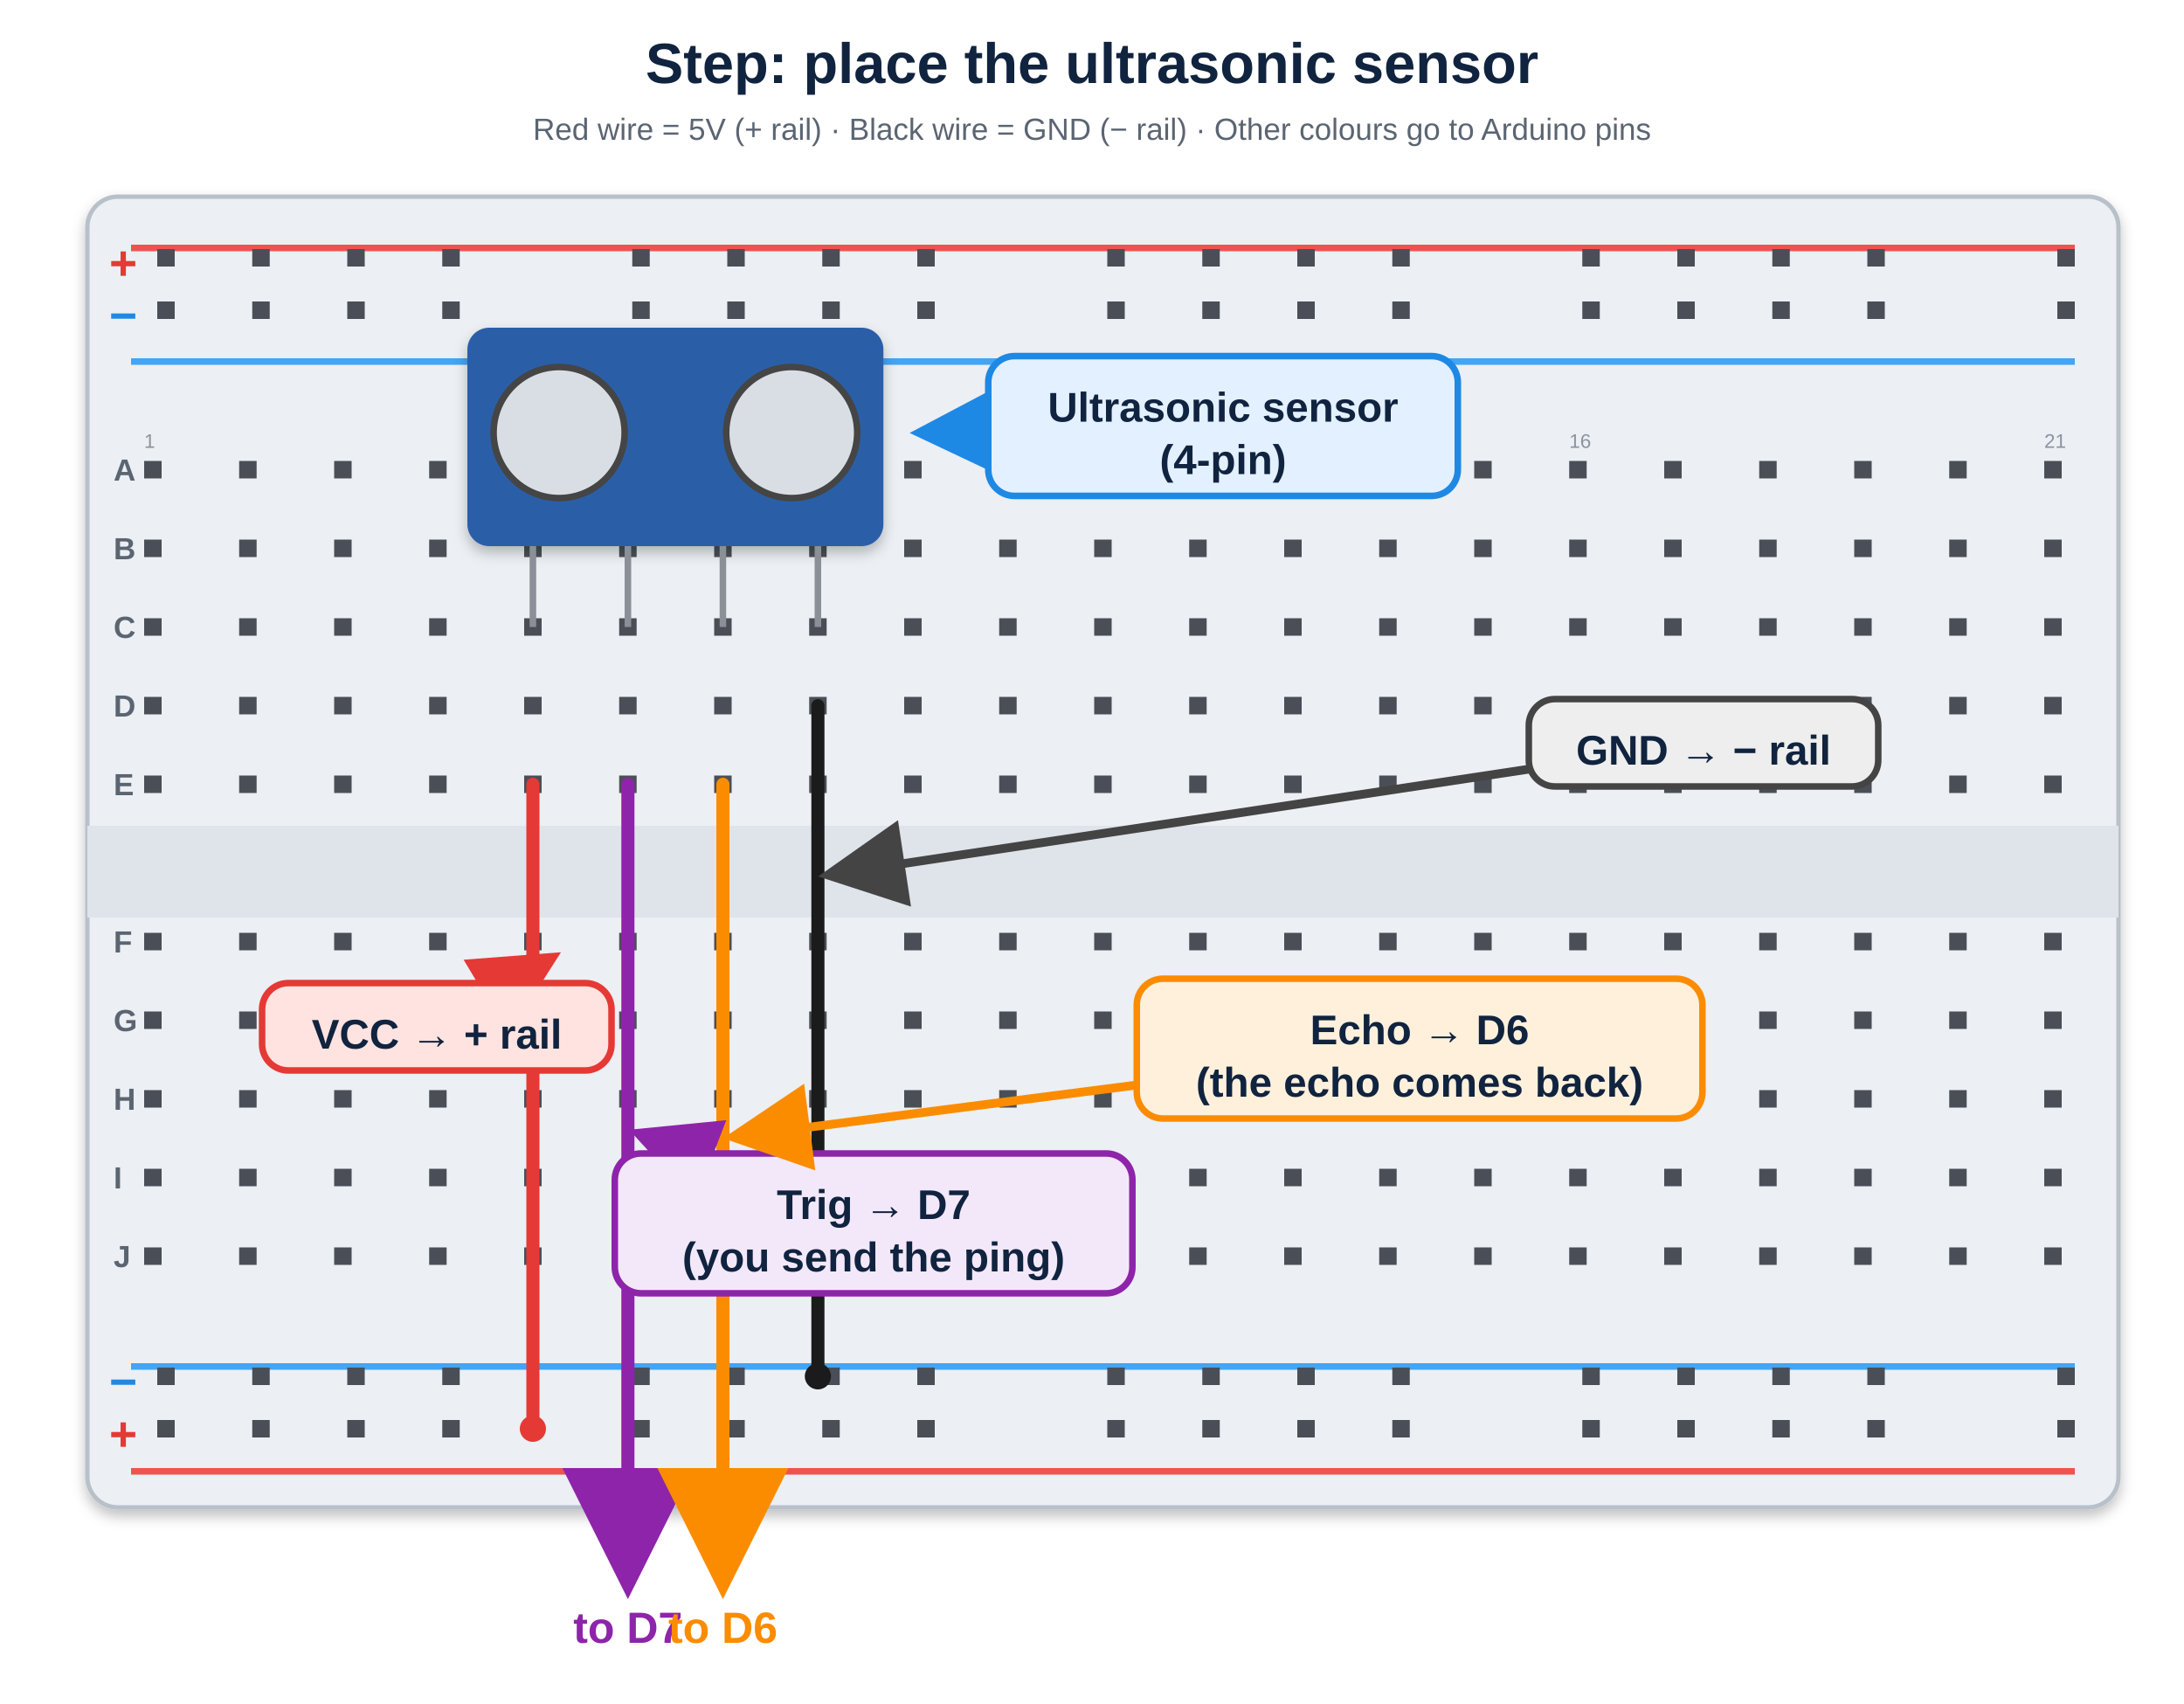
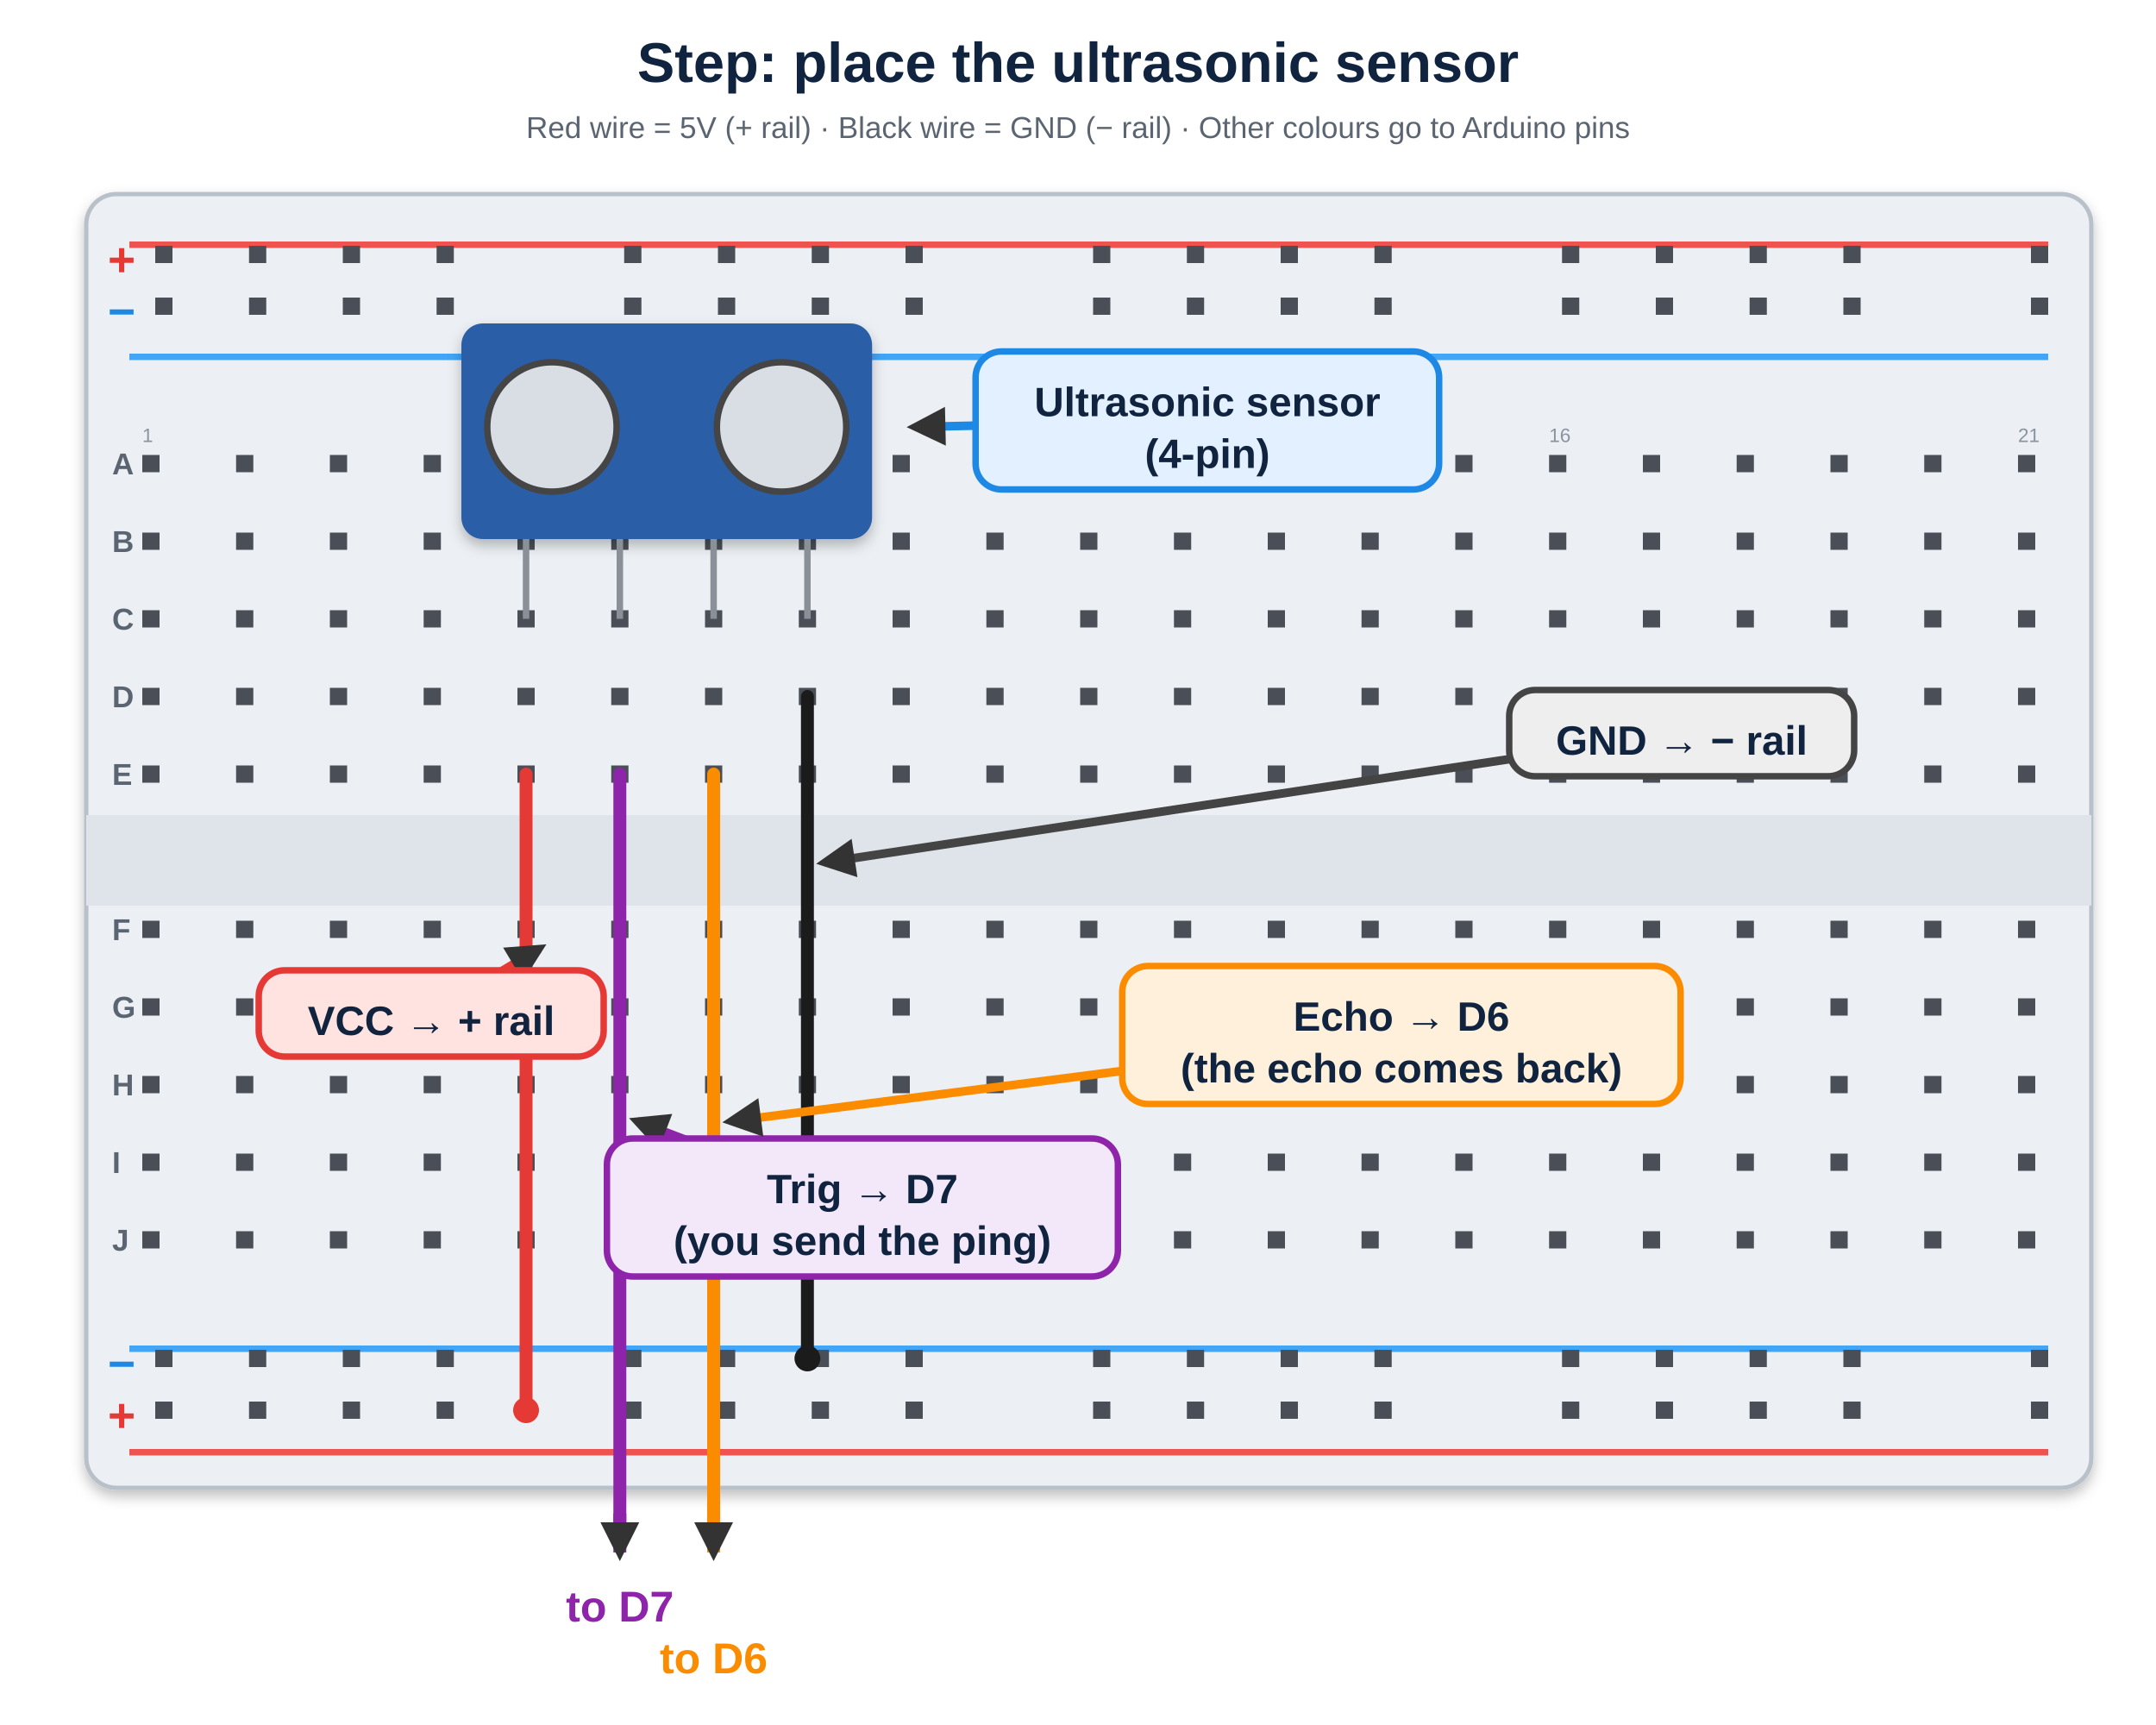
- <svg xmlns="http://www.w3.org/2000/svg" viewBox="0 0 1000 780" width="1000" height="780" font-family="Segoe UI, Arial, sans-serif">
-   <rect width="1000" height="780" fill="#fff" />
+ <svg xmlns="http://www.w3.org/2000/svg" viewBox="0 0 1000 800" width="1000" height="800" font-family="Segoe UI, Arial, sans-serif">
+   <rect width="1000" height="800" fill="#fff" />
  <text x="500" y="38" text-anchor="middle" font-size="26" font-weight="800" fill="#10233f">Step: place the ultrasonic sensor</text>
  <text x="500" y="64" text-anchor="middle" font-size="14" fill="#5b6572">Red wire = 5V (+ rail) · Black wire = GND (− rail) · Other colours go to Arduino pins</text>
  <defs>
-     <marker id="ar" markerWidth="10" markerHeight="10" refX="8" refY="5" orient="auto">
-       <path d="M0 0 L10 5 L0 10 Z" fill="context-stroke" />
+     <marker id="ar" markerUnits="userSpaceOnUse" markerWidth="18" markerHeight="18" refX="14" refY="9" orient="auto">
+       <path d="M0 0 L18 9 L0 18 Z" fill="#333" />
    </marker>
    <filter id="sh">
      <feDropShadow dx="0" dy="3" stdDeviation="3" flood-opacity=".25" />
    </filter>
  </defs>
  <rect x="40" y="90" width="930" height="600" rx="14" fill="#eceff3" stroke="#b8c0ca" stroke-width="2" filter="url(#sh)" />
  <rect x="40" y="378" width="930" height="42" fill="#dfe4ea" />
  <rect x="60" y="112" width="890" height="3" fill="#ef5350" />
  <rect x="60" y="164" width="890" height="3" fill="#42a5f5" />
  <rect x="60" y="624" width="890" height="3" fill="#42a5f5" />
  <rect x="60" y="672" width="890" height="3" fill="#ef5350" />
  <text x="50" y="128" font-size="22" font-weight="700" fill="#e53935">+</text>
  <text x="50" y="152" font-size="22" font-weight="700" fill="#1e88e5">−</text>
  <text x="50" y="640" font-size="22" font-weight="700" fill="#1e88e5">−</text>
  <text x="50" y="664" font-size="22" font-weight="700" fill="#e53935">+</text>
  <rect x="66" y="211" width="8" height="8" fill="#4a4f57" />
  <rect x="66" y="247" width="8" height="8" fill="#4a4f57" />
  <rect x="66" y="283" width="8" height="8" fill="#4a4f57" />
  <rect x="66" y="319" width="8" height="8" fill="#4a4f57" />
  <rect x="66" y="355" width="8" height="8" fill="#4a4f57" />
  <rect x="66" y="427" width="8" height="8" fill="#4a4f57" />
  <rect x="66" y="463" width="8" height="8" fill="#4a4f57" />
  <rect x="66" y="499" width="8" height="8" fill="#4a4f57" />
  <rect x="66" y="535" width="8" height="8" fill="#4a4f57" />
  <rect x="66" y="571" width="8" height="8" fill="#4a4f57" />
  <rect x="72" y="114" width="8" height="8" fill="#4a4f57" />
  <rect x="72" y="138" width="8" height="8" fill="#4a4f57" />
  <rect x="72" y="626" width="8" height="8" fill="#4a4f57" />
  <rect x="72" y="650" width="8" height="8" fill="#4a4f57" />
  <rect x="109.5" y="211" width="8" height="8" fill="#4a4f57" />
  <rect x="109.5" y="247" width="8" height="8" fill="#4a4f57" />
  <rect x="109.5" y="283" width="8" height="8" fill="#4a4f57" />
  <rect x="109.5" y="319" width="8" height="8" fill="#4a4f57" />
  <rect x="109.5" y="355" width="8" height="8" fill="#4a4f57" />
  <rect x="109.5" y="427" width="8" height="8" fill="#4a4f57" />
  <rect x="109.5" y="463" width="8" height="8" fill="#4a4f57" />
  <rect x="109.5" y="499" width="8" height="8" fill="#4a4f57" />
  <rect x="109.5" y="535" width="8" height="8" fill="#4a4f57" />
  <rect x="109.5" y="571" width="8" height="8" fill="#4a4f57" />
  <rect x="115.5" y="114" width="8" height="8" fill="#4a4f57" />
  <rect x="115.5" y="138" width="8" height="8" fill="#4a4f57" />
  <rect x="115.5" y="626" width="8" height="8" fill="#4a4f57" />
  <rect x="115.5" y="650" width="8" height="8" fill="#4a4f57" />
  <rect x="153" y="211" width="8" height="8" fill="#4a4f57" />
  <rect x="153" y="247" width="8" height="8" fill="#4a4f57" />
  <rect x="153" y="283" width="8" height="8" fill="#4a4f57" />
  <rect x="153" y="319" width="8" height="8" fill="#4a4f57" />
  <rect x="153" y="355" width="8" height="8" fill="#4a4f57" />
  <rect x="153" y="427" width="8" height="8" fill="#4a4f57" />
  <rect x="153" y="463" width="8" height="8" fill="#4a4f57" />
  <rect x="153" y="499" width="8" height="8" fill="#4a4f57" />
  <rect x="153" y="535" width="8" height="8" fill="#4a4f57" />
  <rect x="153" y="571" width="8" height="8" fill="#4a4f57" />
  <rect x="159" y="114" width="8" height="8" fill="#4a4f57" />
  <rect x="159" y="138" width="8" height="8" fill="#4a4f57" />
  <rect x="159" y="626" width="8" height="8" fill="#4a4f57" />
  <rect x="159" y="650" width="8" height="8" fill="#4a4f57" />
  <rect x="196.5" y="211" width="8" height="8" fill="#4a4f57" />
  <rect x="196.5" y="247" width="8" height="8" fill="#4a4f57" />
  <rect x="196.5" y="283" width="8" height="8" fill="#4a4f57" />
  <rect x="196.5" y="319" width="8" height="8" fill="#4a4f57" />
  <rect x="196.5" y="355" width="8" height="8" fill="#4a4f57" />
  <rect x="196.5" y="427" width="8" height="8" fill="#4a4f57" />
  <rect x="196.5" y="463" width="8" height="8" fill="#4a4f57" />
  <rect x="196.5" y="499" width="8" height="8" fill="#4a4f57" />
  <rect x="196.5" y="535" width="8" height="8" fill="#4a4f57" />
  <rect x="196.5" y="571" width="8" height="8" fill="#4a4f57" />
  <rect x="202.5" y="114" width="8" height="8" fill="#4a4f57" />
  <rect x="202.5" y="138" width="8" height="8" fill="#4a4f57" />
  <rect x="202.5" y="626" width="8" height="8" fill="#4a4f57" />
  <rect x="202.5" y="650" width="8" height="8" fill="#4a4f57" />
  <rect x="240" y="211" width="8" height="8" fill="#4a4f57" />
  <rect x="240" y="247" width="8" height="8" fill="#4a4f57" />
  <rect x="240" y="283" width="8" height="8" fill="#4a4f57" />
  <rect x="240" y="319" width="8" height="8" fill="#4a4f57" />
  <rect x="240" y="355" width="8" height="8" fill="#4a4f57" />
  <rect x="240" y="427" width="8" height="8" fill="#4a4f57" />
  <rect x="240" y="463" width="8" height="8" fill="#4a4f57" />
  <rect x="240" y="499" width="8" height="8" fill="#4a4f57" />
  <rect x="240" y="535" width="8" height="8" fill="#4a4f57" />
  <rect x="240" y="571" width="8" height="8" fill="#4a4f57" />
  <rect x="283.5" y="211" width="8" height="8" fill="#4a4f57" />
  <rect x="283.5" y="247" width="8" height="8" fill="#4a4f57" />
  <rect x="283.5" y="283" width="8" height="8" fill="#4a4f57" />
  <rect x="283.5" y="319" width="8" height="8" fill="#4a4f57" />
  <rect x="283.5" y="355" width="8" height="8" fill="#4a4f57" />
  <rect x="283.5" y="427" width="8" height="8" fill="#4a4f57" />
  <rect x="283.5" y="463" width="8" height="8" fill="#4a4f57" />
  <rect x="283.5" y="499" width="8" height="8" fill="#4a4f57" />
  <rect x="283.5" y="535" width="8" height="8" fill="#4a4f57" />
  <rect x="283.5" y="571" width="8" height="8" fill="#4a4f57" />
  <rect x="289.5" y="114" width="8" height="8" fill="#4a4f57" />
  <rect x="289.5" y="138" width="8" height="8" fill="#4a4f57" />
  <rect x="289.5" y="626" width="8" height="8" fill="#4a4f57" />
  <rect x="289.5" y="650" width="8" height="8" fill="#4a4f57" />
  <rect x="327" y="211" width="8" height="8" fill="#4a4f57" />
  <rect x="327" y="247" width="8" height="8" fill="#4a4f57" />
  <rect x="327" y="283" width="8" height="8" fill="#4a4f57" />
  <rect x="327" y="319" width="8" height="8" fill="#4a4f57" />
  <rect x="327" y="355" width="8" height="8" fill="#4a4f57" />
  <rect x="327" y="427" width="8" height="8" fill="#4a4f57" />
  <rect x="327" y="463" width="8" height="8" fill="#4a4f57" />
  <rect x="327" y="499" width="8" height="8" fill="#4a4f57" />
  <rect x="327" y="535" width="8" height="8" fill="#4a4f57" />
  <rect x="327" y="571" width="8" height="8" fill="#4a4f57" />
  <rect x="333" y="114" width="8" height="8" fill="#4a4f57" />
  <rect x="333" y="138" width="8" height="8" fill="#4a4f57" />
  <rect x="333" y="626" width="8" height="8" fill="#4a4f57" />
  <rect x="333" y="650" width="8" height="8" fill="#4a4f57" />
  <rect x="370.5" y="211" width="8" height="8" fill="#4a4f57" />
  <rect x="370.5" y="247" width="8" height="8" fill="#4a4f57" />
  <rect x="370.5" y="283" width="8" height="8" fill="#4a4f57" />
  <rect x="370.5" y="319" width="8" height="8" fill="#4a4f57" />
  <rect x="370.5" y="355" width="8" height="8" fill="#4a4f57" />
  <rect x="370.5" y="427" width="8" height="8" fill="#4a4f57" />
  <rect x="370.5" y="463" width="8" height="8" fill="#4a4f57" />
  <rect x="370.5" y="499" width="8" height="8" fill="#4a4f57" />
  <rect x="370.5" y="535" width="8" height="8" fill="#4a4f57" />
  <rect x="370.5" y="571" width="8" height="8" fill="#4a4f57" />
  <rect x="376.5" y="114" width="8" height="8" fill="#4a4f57" />
  <rect x="376.5" y="138" width="8" height="8" fill="#4a4f57" />
  <rect x="376.5" y="626" width="8" height="8" fill="#4a4f57" />
  <rect x="376.5" y="650" width="8" height="8" fill="#4a4f57" />
  <rect x="414" y="211" width="8" height="8" fill="#4a4f57" />
  <rect x="414" y="247" width="8" height="8" fill="#4a4f57" />
  <rect x="414" y="283" width="8" height="8" fill="#4a4f57" />
  <rect x="414" y="319" width="8" height="8" fill="#4a4f57" />
  <rect x="414" y="355" width="8" height="8" fill="#4a4f57" />
  <rect x="414" y="427" width="8" height="8" fill="#4a4f57" />
  <rect x="414" y="463" width="8" height="8" fill="#4a4f57" />
  <rect x="414" y="499" width="8" height="8" fill="#4a4f57" />
  <rect x="414" y="535" width="8" height="8" fill="#4a4f57" />
  <rect x="414" y="571" width="8" height="8" fill="#4a4f57" />
  <rect x="420" y="114" width="8" height="8" fill="#4a4f57" />
  <rect x="420" y="138" width="8" height="8" fill="#4a4f57" />
  <rect x="420" y="626" width="8" height="8" fill="#4a4f57" />
  <rect x="420" y="650" width="8" height="8" fill="#4a4f57" />
  <rect x="457.5" y="211" width="8" height="8" fill="#4a4f57" />
  <rect x="457.5" y="247" width="8" height="8" fill="#4a4f57" />
  <rect x="457.5" y="283" width="8" height="8" fill="#4a4f57" />
  <rect x="457.5" y="319" width="8" height="8" fill="#4a4f57" />
  <rect x="457.5" y="355" width="8" height="8" fill="#4a4f57" />
  <rect x="457.5" y="427" width="8" height="8" fill="#4a4f57" />
  <rect x="457.5" y="463" width="8" height="8" fill="#4a4f57" />
  <rect x="457.5" y="499" width="8" height="8" fill="#4a4f57" />
  <rect x="457.5" y="535" width="8" height="8" fill="#4a4f57" />
  <rect x="457.5" y="571" width="8" height="8" fill="#4a4f57" />
  <rect x="501" y="211" width="8" height="8" fill="#4a4f57" />
  <rect x="501" y="247" width="8" height="8" fill="#4a4f57" />
  <rect x="501" y="283" width="8" height="8" fill="#4a4f57" />
  <rect x="501" y="319" width="8" height="8" fill="#4a4f57" />
  <rect x="501" y="355" width="8" height="8" fill="#4a4f57" />
  <rect x="501" y="427" width="8" height="8" fill="#4a4f57" />
  <rect x="501" y="463" width="8" height="8" fill="#4a4f57" />
  <rect x="501" y="499" width="8" height="8" fill="#4a4f57" />
  <rect x="501" y="535" width="8" height="8" fill="#4a4f57" />
  <rect x="501" y="571" width="8" height="8" fill="#4a4f57" />
  <rect x="507" y="114" width="8" height="8" fill="#4a4f57" />
  <rect x="507" y="138" width="8" height="8" fill="#4a4f57" />
  <rect x="507" y="626" width="8" height="8" fill="#4a4f57" />
  <rect x="507" y="650" width="8" height="8" fill="#4a4f57" />
  <rect x="544.5" y="211" width="8" height="8" fill="#4a4f57" />
  <rect x="544.5" y="247" width="8" height="8" fill="#4a4f57" />
  <rect x="544.5" y="283" width="8" height="8" fill="#4a4f57" />
  <rect x="544.5" y="319" width="8" height="8" fill="#4a4f57" />
  <rect x="544.5" y="355" width="8" height="8" fill="#4a4f57" />
  <rect x="544.5" y="427" width="8" height="8" fill="#4a4f57" />
  <rect x="544.5" y="463" width="8" height="8" fill="#4a4f57" />
  <rect x="544.5" y="499" width="8" height="8" fill="#4a4f57" />
  <rect x="544.5" y="535" width="8" height="8" fill="#4a4f57" />
  <rect x="544.5" y="571" width="8" height="8" fill="#4a4f57" />
  <rect x="550.5" y="114" width="8" height="8" fill="#4a4f57" />
  <rect x="550.5" y="138" width="8" height="8" fill="#4a4f57" />
  <rect x="550.5" y="626" width="8" height="8" fill="#4a4f57" />
  <rect x="550.5" y="650" width="8" height="8" fill="#4a4f57" />
  <rect x="588" y="211" width="8" height="8" fill="#4a4f57" />
  <rect x="588" y="247" width="8" height="8" fill="#4a4f57" />
  <rect x="588" y="283" width="8" height="8" fill="#4a4f57" />
  <rect x="588" y="319" width="8" height="8" fill="#4a4f57" />
  <rect x="588" y="355" width="8" height="8" fill="#4a4f57" />
  <rect x="588" y="427" width="8" height="8" fill="#4a4f57" />
  <rect x="588" y="463" width="8" height="8" fill="#4a4f57" />
  <rect x="588" y="499" width="8" height="8" fill="#4a4f57" />
  <rect x="588" y="535" width="8" height="8" fill="#4a4f57" />
  <rect x="588" y="571" width="8" height="8" fill="#4a4f57" />
  <rect x="594" y="114" width="8" height="8" fill="#4a4f57" />
  <rect x="594" y="138" width="8" height="8" fill="#4a4f57" />
  <rect x="594" y="626" width="8" height="8" fill="#4a4f57" />
  <rect x="594" y="650" width="8" height="8" fill="#4a4f57" />
  <rect x="631.5" y="211" width="8" height="8" fill="#4a4f57" />
  <rect x="631.5" y="247" width="8" height="8" fill="#4a4f57" />
  <rect x="631.5" y="283" width="8" height="8" fill="#4a4f57" />
  <rect x="631.5" y="319" width="8" height="8" fill="#4a4f57" />
  <rect x="631.5" y="355" width="8" height="8" fill="#4a4f57" />
  <rect x="631.5" y="427" width="8" height="8" fill="#4a4f57" />
  <rect x="631.5" y="463" width="8" height="8" fill="#4a4f57" />
  <rect x="631.5" y="499" width="8" height="8" fill="#4a4f57" />
  <rect x="631.5" y="535" width="8" height="8" fill="#4a4f57" />
  <rect x="631.5" y="571" width="8" height="8" fill="#4a4f57" />
  <rect x="637.5" y="114" width="8" height="8" fill="#4a4f57" />
  <rect x="637.5" y="138" width="8" height="8" fill="#4a4f57" />
  <rect x="637.5" y="626" width="8" height="8" fill="#4a4f57" />
  <rect x="637.5" y="650" width="8" height="8" fill="#4a4f57" />
  <rect x="675" y="211" width="8" height="8" fill="#4a4f57" />
  <rect x="675" y="247" width="8" height="8" fill="#4a4f57" />
  <rect x="675" y="283" width="8" height="8" fill="#4a4f57" />
  <rect x="675" y="319" width="8" height="8" fill="#4a4f57" />
  <rect x="675" y="355" width="8" height="8" fill="#4a4f57" />
  <rect x="675" y="427" width="8" height="8" fill="#4a4f57" />
  <rect x="675" y="463" width="8" height="8" fill="#4a4f57" />
  <rect x="675" y="499" width="8" height="8" fill="#4a4f57" />
  <rect x="675" y="535" width="8" height="8" fill="#4a4f57" />
  <rect x="675" y="571" width="8" height="8" fill="#4a4f57" />
  <rect x="718.5" y="211" width="8" height="8" fill="#4a4f57" />
  <rect x="718.5" y="247" width="8" height="8" fill="#4a4f57" />
  <rect x="718.5" y="283" width="8" height="8" fill="#4a4f57" />
  <rect x="718.5" y="319" width="8" height="8" fill="#4a4f57" />
  <rect x="718.5" y="355" width="8" height="8" fill="#4a4f57" />
  <rect x="718.5" y="427" width="8" height="8" fill="#4a4f57" />
  <rect x="718.5" y="463" width="8" height="8" fill="#4a4f57" />
  <rect x="718.5" y="499" width="8" height="8" fill="#4a4f57" />
  <rect x="718.5" y="535" width="8" height="8" fill="#4a4f57" />
  <rect x="718.5" y="571" width="8" height="8" fill="#4a4f57" />
  <rect x="724.5" y="114" width="8" height="8" fill="#4a4f57" />
  <rect x="724.5" y="138" width="8" height="8" fill="#4a4f57" />
  <rect x="724.5" y="626" width="8" height="8" fill="#4a4f57" />
  <rect x="724.5" y="650" width="8" height="8" fill="#4a4f57" />
  <rect x="762" y="211" width="8" height="8" fill="#4a4f57" />
  <rect x="762" y="247" width="8" height="8" fill="#4a4f57" />
  <rect x="762" y="283" width="8" height="8" fill="#4a4f57" />
  <rect x="762" y="319" width="8" height="8" fill="#4a4f57" />
  <rect x="762" y="355" width="8" height="8" fill="#4a4f57" />
  <rect x="762" y="427" width="8" height="8" fill="#4a4f57" />
  <rect x="762" y="463" width="8" height="8" fill="#4a4f57" />
  <rect x="762" y="499" width="8" height="8" fill="#4a4f57" />
  <rect x="762" y="535" width="8" height="8" fill="#4a4f57" />
  <rect x="762" y="571" width="8" height="8" fill="#4a4f57" />
  <rect x="768" y="114" width="8" height="8" fill="#4a4f57" />
  <rect x="768" y="138" width="8" height="8" fill="#4a4f57" />
  <rect x="768" y="626" width="8" height="8" fill="#4a4f57" />
  <rect x="768" y="650" width="8" height="8" fill="#4a4f57" />
  <rect x="805.5" y="211" width="8" height="8" fill="#4a4f57" />
  <rect x="805.5" y="247" width="8" height="8" fill="#4a4f57" />
  <rect x="805.5" y="283" width="8" height="8" fill="#4a4f57" />
  <rect x="805.5" y="319" width="8" height="8" fill="#4a4f57" />
  <rect x="805.5" y="355" width="8" height="8" fill="#4a4f57" />
  <rect x="805.5" y="427" width="8" height="8" fill="#4a4f57" />
  <rect x="805.5" y="463" width="8" height="8" fill="#4a4f57" />
  <rect x="805.5" y="499" width="8" height="8" fill="#4a4f57" />
  <rect x="805.5" y="535" width="8" height="8" fill="#4a4f57" />
  <rect x="805.5" y="571" width="8" height="8" fill="#4a4f57" />
  <rect x="811.5" y="114" width="8" height="8" fill="#4a4f57" />
  <rect x="811.5" y="138" width="8" height="8" fill="#4a4f57" />
  <rect x="811.5" y="626" width="8" height="8" fill="#4a4f57" />
  <rect x="811.5" y="650" width="8" height="8" fill="#4a4f57" />
  <rect x="849" y="211" width="8" height="8" fill="#4a4f57" />
  <rect x="849" y="247" width="8" height="8" fill="#4a4f57" />
  <rect x="849" y="283" width="8" height="8" fill="#4a4f57" />
  <rect x="849" y="319" width="8" height="8" fill="#4a4f57" />
  <rect x="849" y="355" width="8" height="8" fill="#4a4f57" />
  <rect x="849" y="427" width="8" height="8" fill="#4a4f57" />
  <rect x="849" y="463" width="8" height="8" fill="#4a4f57" />
  <rect x="849" y="499" width="8" height="8" fill="#4a4f57" />
  <rect x="849" y="535" width="8" height="8" fill="#4a4f57" />
  <rect x="849" y="571" width="8" height="8" fill="#4a4f57" />
  <rect x="855" y="114" width="8" height="8" fill="#4a4f57" />
  <rect x="855" y="138" width="8" height="8" fill="#4a4f57" />
  <rect x="855" y="626" width="8" height="8" fill="#4a4f57" />
  <rect x="855" y="650" width="8" height="8" fill="#4a4f57" />
  <rect x="892.5" y="211" width="8" height="8" fill="#4a4f57" />
  <rect x="892.5" y="247" width="8" height="8" fill="#4a4f57" />
  <rect x="892.5" y="283" width="8" height="8" fill="#4a4f57" />
  <rect x="892.5" y="319" width="8" height="8" fill="#4a4f57" />
  <rect x="892.5" y="355" width="8" height="8" fill="#4a4f57" />
  <rect x="892.5" y="427" width="8" height="8" fill="#4a4f57" />
  <rect x="892.5" y="463" width="8" height="8" fill="#4a4f57" />
  <rect x="892.5" y="499" width="8" height="8" fill="#4a4f57" />
  <rect x="892.5" y="535" width="8" height="8" fill="#4a4f57" />
  <rect x="892.5" y="571" width="8" height="8" fill="#4a4f57" />
  <rect x="936" y="211" width="8" height="8" fill="#4a4f57" />
  <rect x="936" y="247" width="8" height="8" fill="#4a4f57" />
  <rect x="936" y="283" width="8" height="8" fill="#4a4f57" />
  <rect x="936" y="319" width="8" height="8" fill="#4a4f57" />
  <rect x="936" y="355" width="8" height="8" fill="#4a4f57" />
  <rect x="936" y="427" width="8" height="8" fill="#4a4f57" />
  <rect x="936" y="463" width="8" height="8" fill="#4a4f57" />
  <rect x="936" y="499" width="8" height="8" fill="#4a4f57" />
  <rect x="936" y="535" width="8" height="8" fill="#4a4f57" />
  <rect x="936" y="571" width="8" height="8" fill="#4a4f57" />
  <rect x="942" y="114" width="8" height="8" fill="#4a4f57" />
  <rect x="942" y="138" width="8" height="8" fill="#4a4f57" />
  <rect x="942" y="626" width="8" height="8" fill="#4a4f57" />
  <rect x="942" y="650" width="8" height="8" fill="#4a4f57" />
  <text x="52" y="220" font-size="14" font-weight="700" fill="#5b6572">A</text>
  <text x="52" y="256" font-size="14" font-weight="700" fill="#5b6572">B</text>
  <text x="52" y="292" font-size="14" font-weight="700" fill="#5b6572">C</text>
  <text x="52" y="328" font-size="14" font-weight="700" fill="#5b6572">D</text>
  <text x="52" y="364" font-size="14" font-weight="700" fill="#5b6572">E</text>
  <text x="52" y="436" font-size="14" font-weight="700" fill="#5b6572">F</text>
  <text x="52" y="472" font-size="14" font-weight="700" fill="#5b6572">G</text>
  <text x="52" y="508" font-size="14" font-weight="700" fill="#5b6572">H</text>
  <text x="52" y="544" font-size="14" font-weight="700" fill="#5b6572">I</text>
  <text x="52" y="580" font-size="14" font-weight="700" fill="#5b6572">J</text>
  <text x="66" y="205" font-size="9" fill="#8a94a1">1</text>
  <text x="283.5" y="205" font-size="9" fill="#8a94a1">6</text>
  <text x="501" y="205" font-size="9" fill="#8a94a1">11</text>
  <text x="718.5" y="205" font-size="9" fill="#8a94a1">16</text>
  <text x="936" y="205" font-size="9" fill="#8a94a1">21</text>
  <g filter="url(#sh)">
    <rect x="214" y="150" width="190.5" height="100" rx="10" fill="#2c5fa8" />
    <circle cx="256" cy="198" r="30" fill="#d9dee5" stroke="#444" stroke-width="3" />
    <circle cx="362.5" cy="198" r="30" fill="#d9dee5" stroke="#444" stroke-width="3" />
  </g>
  <path d="M244 250 V287" stroke="#8a8f98" stroke-width="3" />
  <path d="M287.5 250 V287" stroke="#8a8f98" stroke-width="3" />
  <path d="M331 250 V287" stroke="#8a8f98" stroke-width="3" />
  <path d="M374.5 250 V287" stroke="#8a8f98" stroke-width="3" />
  <path d="M244 359 C244 536 244 477 244 654" fill="none" stroke="#e53935" stroke-width="6" stroke-linecap="round" />
  <circle cx="244" cy="654" r="6" fill="#e53935" />
  <path d="M287.5 359 C287.5 567.2 287.5 497.8 287.5 706" fill="none" stroke="#8e24aa" stroke-width="6" stroke-linecap="round" />
  <path d="M287.5 702 V720" stroke="#8e24aa" stroke-width="6" marker-end="url(#ar)" style="stroke:#8e24aa" />
  <text x="287.5" y="752" text-anchor="middle" font-size="20" font-weight="800" fill="#8e24aa">to D7</text>
  <path d="M331 359 C331 567.2 331 497.8 331 706" fill="none" stroke="#fb8c00" stroke-width="6" stroke-linecap="round" />
  <path d="M331 702 V720" stroke="#fb8c00" stroke-width="6" marker-end="url(#ar)" style="stroke:#fb8c00" />
-   <text x="331" y="752" text-anchor="middle" font-size="20" font-weight="800" fill="#fb8c00">to D6</text>
+   <text x="331" y="776" text-anchor="middle" font-size="20" font-weight="800" fill="#fb8c00">to D6</text>
  <path d="M374.5 323 C374.5 507.2 374.5 445.8 374.5 630" fill="none" stroke="#1b1b1b" stroke-width="6" stroke-linecap="round" />
  <circle cx="374.5" cy="630" r="6" fill="#1b1b1b" />
  <path d="M560 195 L424.5 198" stroke="#1e88e5" stroke-width="4" fill="none" marker-end="url(#ar)" style="stroke:#1e88e5" />
  <rect x="452.5" y="163" width="215" height="64" rx="12" fill="#e3f0ff" stroke="#1e88e5" stroke-width="3" />
  <text x="560" y="193" text-anchor="middle" font-size="19" font-weight="700" fill="#10233f">Ultrasonic sensor</text>
  <text x="560" y="217" text-anchor="middle" font-size="19" font-weight="700" fill="#10233f">(4-pin)</text>
  <path d="M200 470 L250 440" stroke="#e53935" stroke-width="4" fill="none" marker-end="url(#ar)" style="stroke:#e53935" />
  <rect x="120" y="450" width="160" height="40" rx="12" fill="#ffe3e0" stroke="#e53935" stroke-width="3" />
  <text x="200" y="480" text-anchor="middle" font-size="19" font-weight="700" fill="#10233f">VCC → + rail</text>
  <path d="M400 560 L295.5 520" stroke="#8e24aa" stroke-width="4" fill="none" marker-end="url(#ar)" style="stroke:#8e24aa" />
  <rect x="281.5" y="528" width="237" height="64" rx="12" fill="#f3e8fa" stroke="#8e24aa" stroke-width="3" />
  <text x="400" y="558" text-anchor="middle" font-size="19" font-weight="700" fill="#10233f">Trig → D7</text>
  <text x="400" y="582" text-anchor="middle" font-size="19" font-weight="700" fill="#10233f">(you send the ping)</text>
  <path d="M650 480 L339 520" stroke="#fb8c00" stroke-width="4" fill="none" marker-end="url(#ar)" style="stroke:#fb8c00" />
  <rect x="520.5" y="448" width="259" height="64" rx="12" fill="#fff0dc" stroke="#fb8c00" stroke-width="3" />
  <text x="650" y="478" text-anchor="middle" font-size="19" font-weight="700" fill="#10233f">Echo → D6</text>
  <text x="650" y="502" text-anchor="middle" font-size="19" font-weight="700" fill="#10233f">(the echo comes back)</text>
  <path d="M780 340 L382.5 400" stroke="#444" stroke-width="4" fill="none" marker-end="url(#ar)" style="stroke:#444" />
  <rect x="700" y="320" width="160" height="40" rx="12" fill="#eee" stroke="#444" stroke-width="3" />
  <text x="780" y="350" text-anchor="middle" font-size="19" font-weight="700" fill="#10233f">GND → − rail</text>
</svg>
